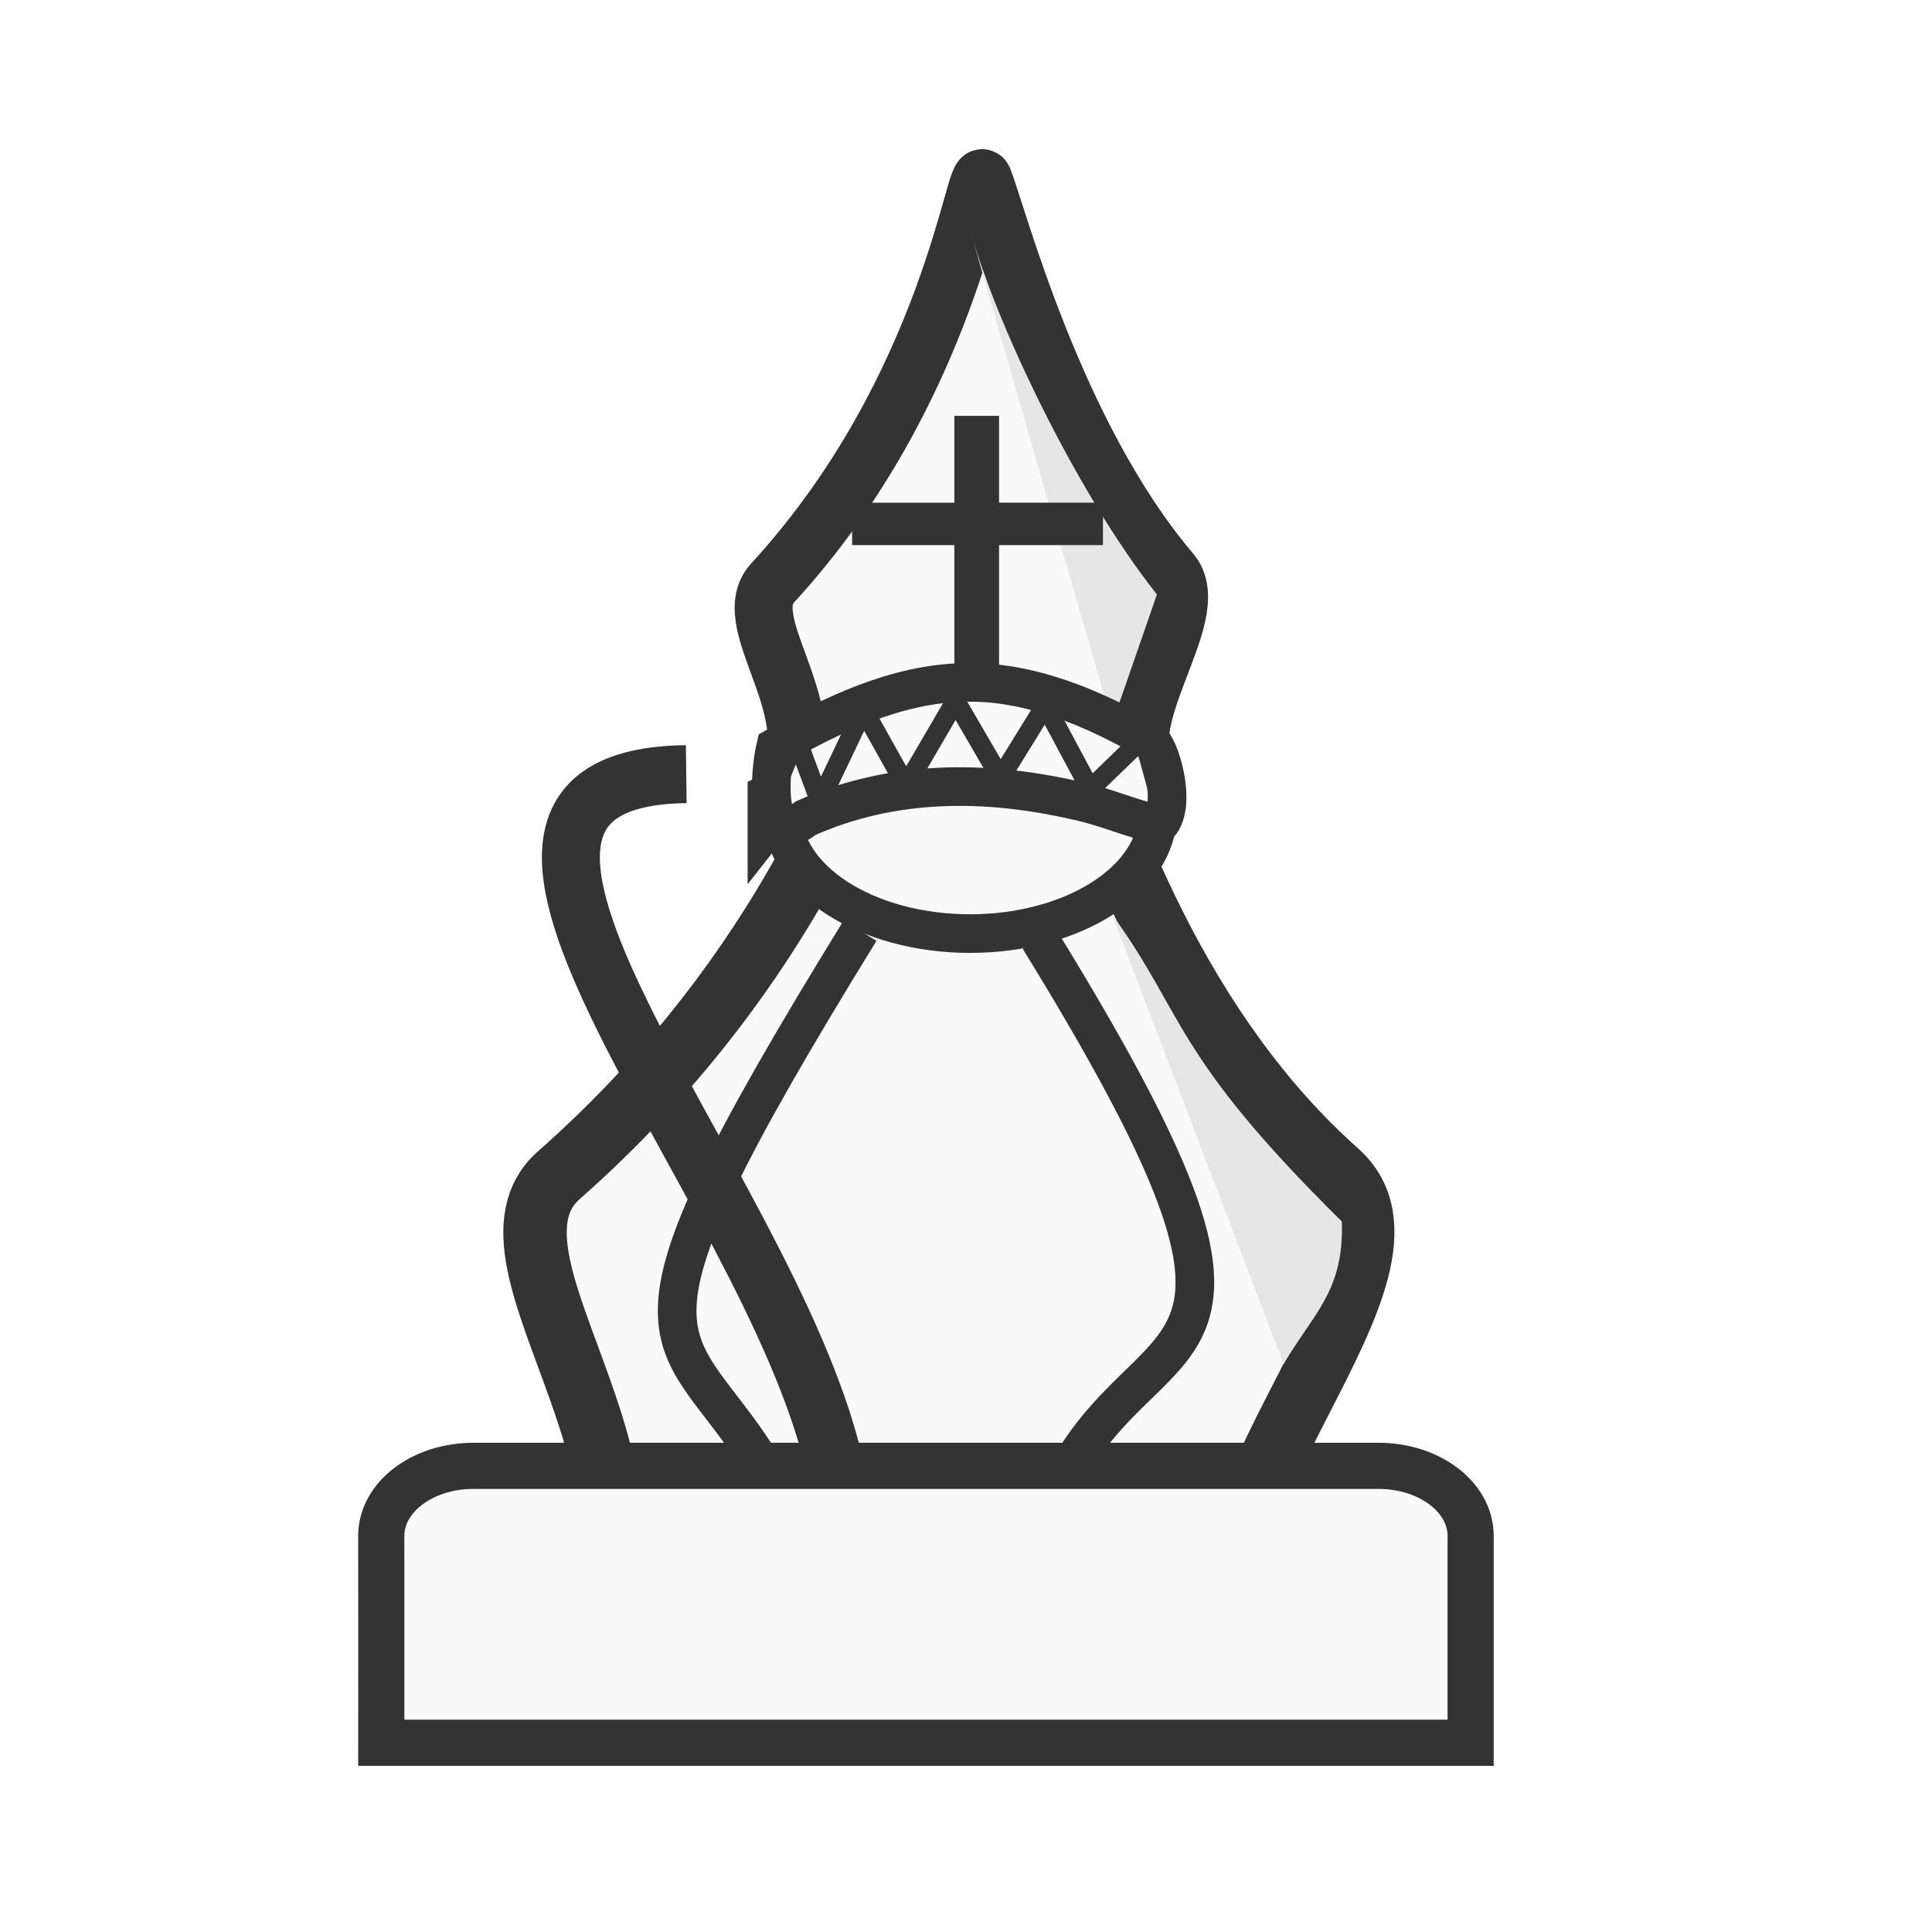
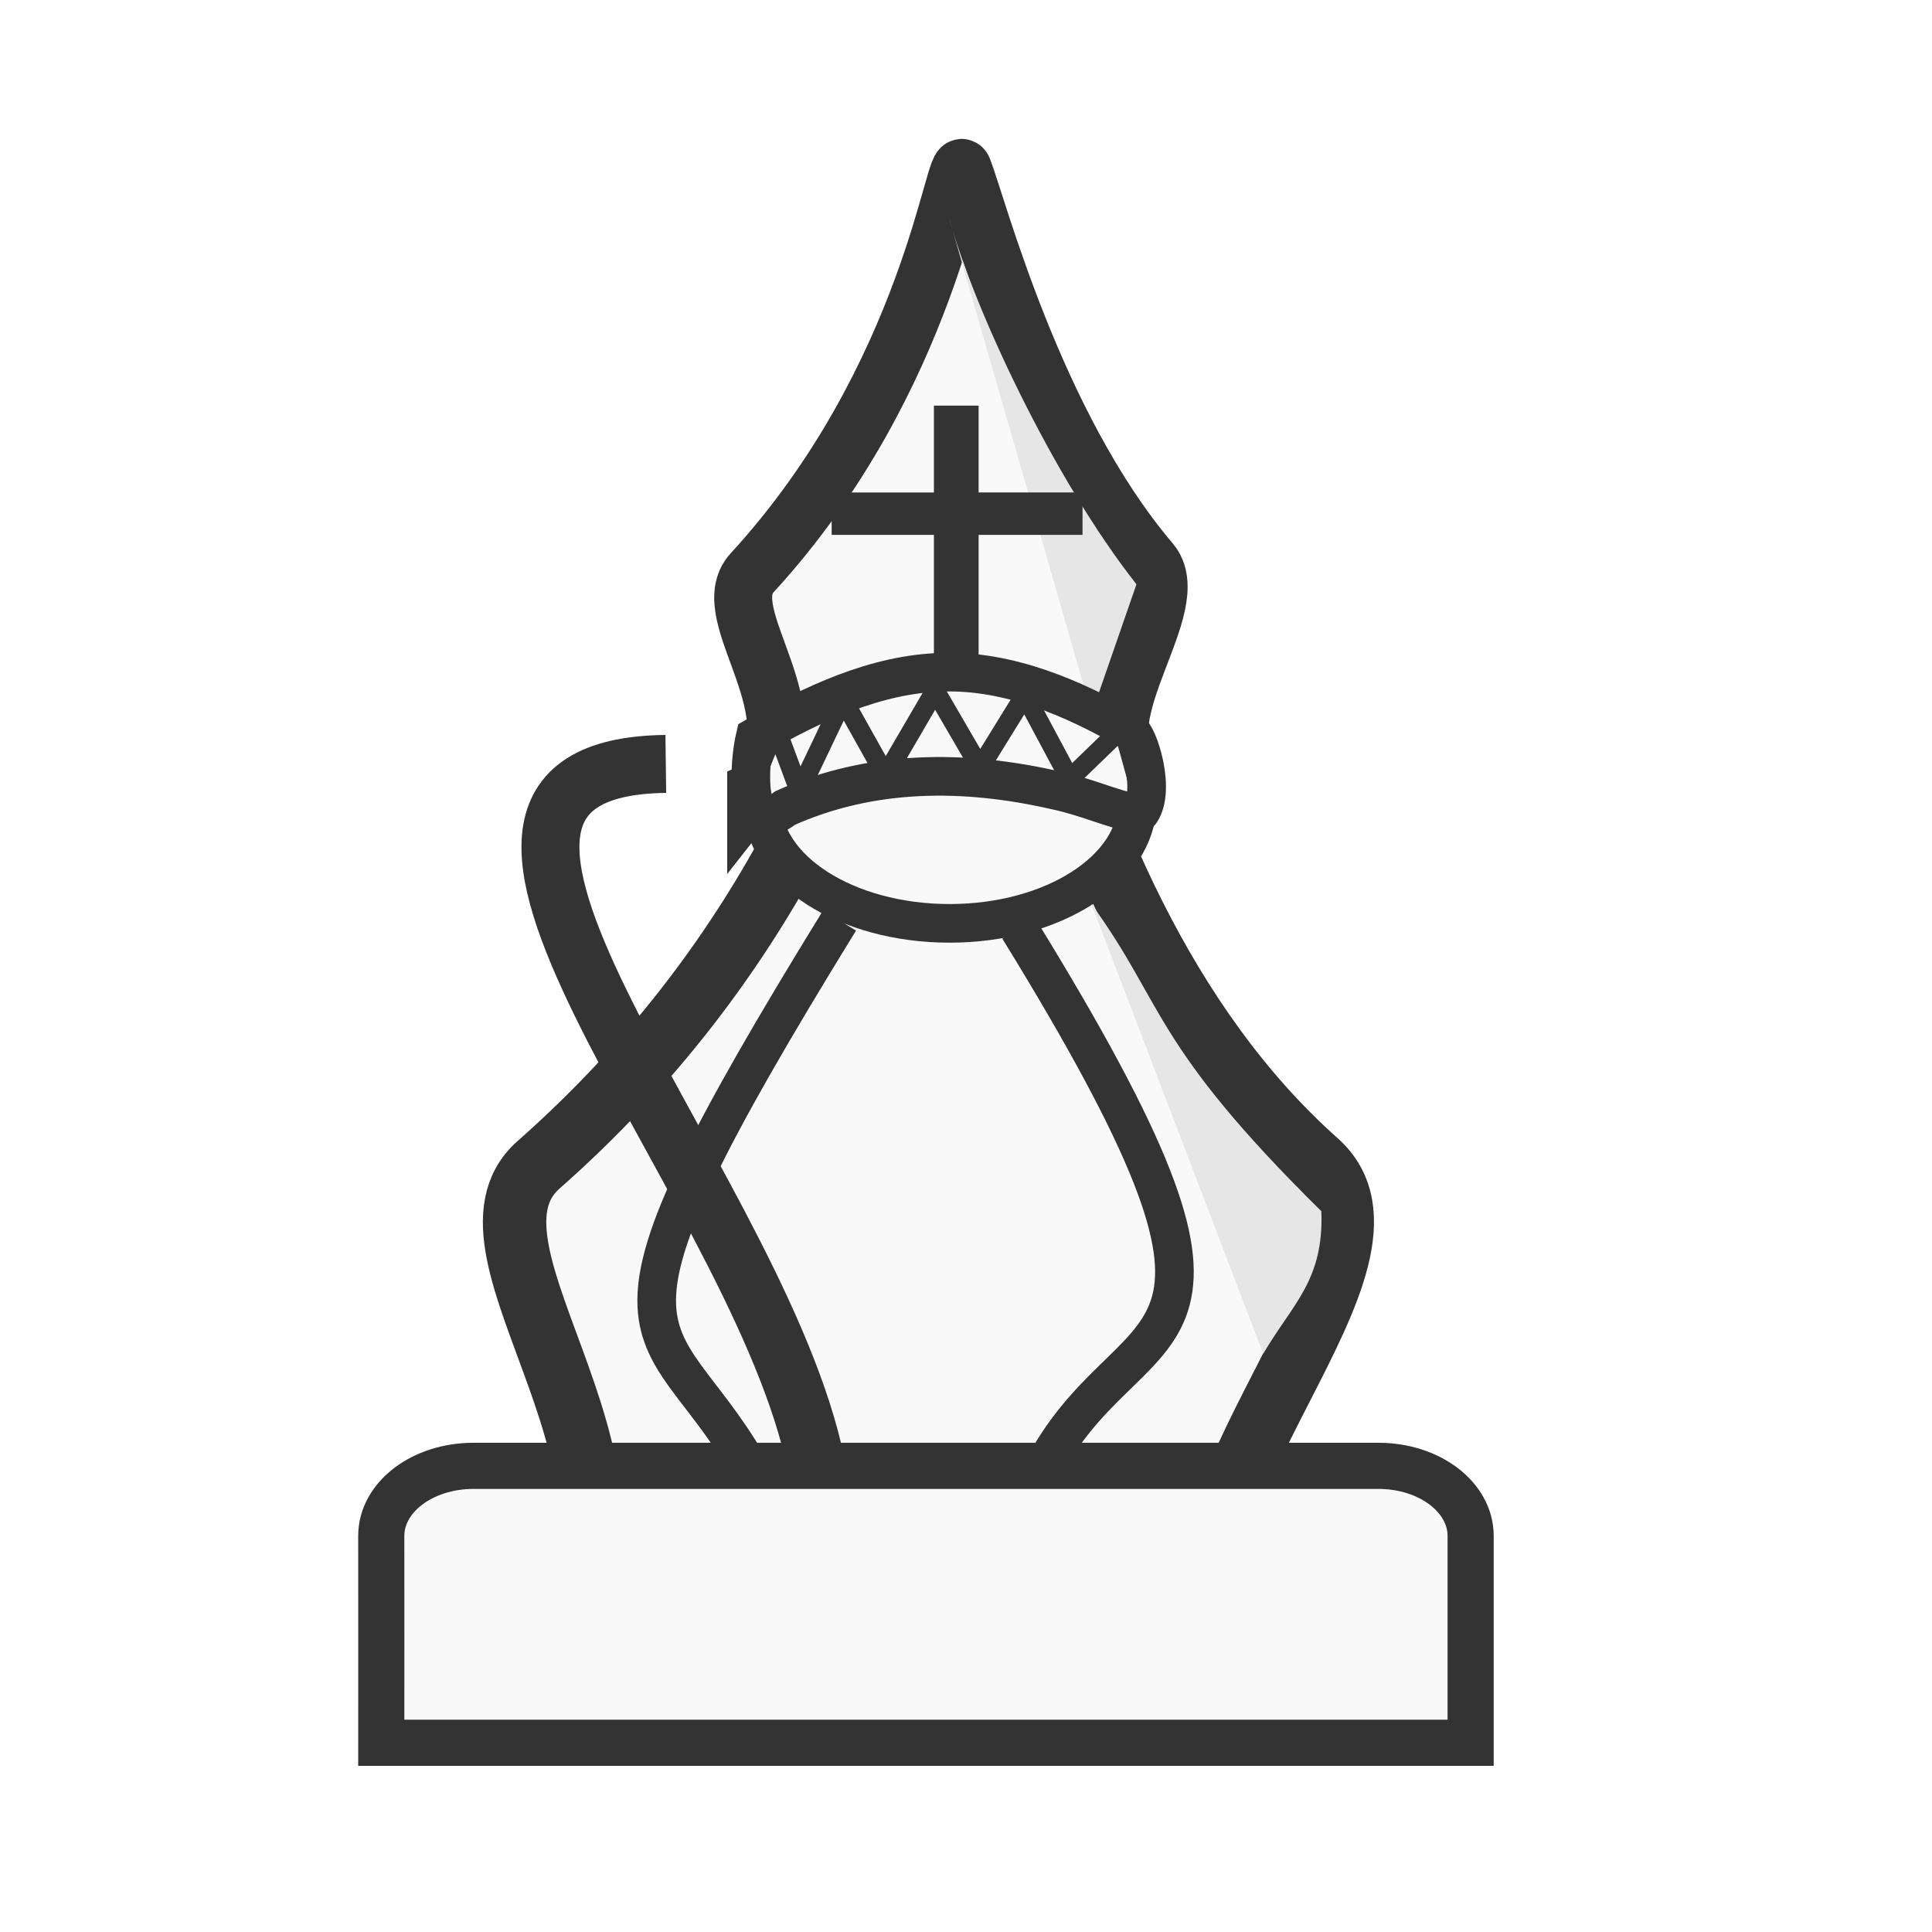
<svg xmlns="http://www.w3.org/2000/svg" width="50mm" height="50mm" clip-rule="evenodd" fill-rule="evenodd" image-rendering="optimizeQuality" shape-rendering="geometricPrecision" text-rendering="geometricPrecision" version="1.1" viewBox="0 0 50 50" id="svg9033">
  <defs id="defs9037" />
-   <path style="clip-rule:evenodd;fill:#f9f9f9;fill-opacity:1;fill-rule:evenodd;stroke:#333333;stroke-width:1.641;stroke-linecap:butt;stroke-linejoin:miter;stroke-opacity:1;image-rendering:optimizeQuality;shape-rendering:geometricPrecision;text-rendering:geometricPrecision" d="M 14.706,43.228 C 18.315,38.465 11.911,32.665 14.466,30.411 26.2,20.061 24.624,5.585 25.11,6.818 25.957,8.964 26.671,23.275 34.601,30.333 c 2.863,2.548 -4.575,8.897 -2.192,12.445 -10.702,-7.094 -6.651,-4.471 -17.703,0.45 z" id="path4028-5" />
-   <path style="fill:none;fill-rule:evenodd;stroke:#333333;stroke-width:1;stroke-linecap:butt;stroke-linejoin:miter;stroke-opacity:1" d="M 22.257,24.087 C 15.182,35.572 17.507,34.105 19.871,38.154" id="path3218-4" />
+   <path style="clip-rule:evenodd;fill:#f9f9f9;fill-opacity:1;fill-rule:evenodd;stroke:#333333;stroke-width:1.641;stroke-linecap:butt;stroke-linejoin:miter;stroke-opacity:1;image-rendering:optimizeQuality;shape-rendering:geometricPrecision;text-rendering:geometricPrecision" d="M 14.177,42.964 C 17.786,38.2 11.382,32.401 13.937,30.146 25.671,19.796 24.094,5.32 24.581,6.554 c 0.847,2.145 1.561,16.457 9.491,23.515 2.863,2.548 -4.575,8.897 -2.192,12.445 -10.702,-7.094 -6.651,-4.471 -17.703,0.45 z" id="path4028-5" />
+   <path style="fill:none;fill-rule:evenodd;stroke:#333333;stroke-width:1;stroke-linecap:butt;stroke-linejoin:miter;stroke-opacity:1" d="m 21.728,23.822 c -7.075,11.485 -4.75,10.018 -2.387,14.067" id="path3218-4" />
  <path id="rect4661-3-4-1-5-6-4-3-0-1" d="m 12.254,37.936 c -1.323,0 -2.387,0.809 -2.387,1.814 0.004,1.794 -4.2e-4,3.736 0,5.353 H 38.06 c -10e-5,-1.974 0,-3.496 0,-5.353 0,-1.005 -1.065,-1.814 -2.387,-1.814 z" style="opacity:1;fill:#f9f9f9;fill-opacity:1;stroke:#333333;stroke-width:1.194;stroke-linecap:square;stroke-linejoin:miter;stroke-miterlimit:4;stroke-dasharray:none;stroke-dashoffset:0;stroke-opacity:1;paint-order:fill markers stroke" />
-   <g id="g3201" transform="translate(1.190625,1.852083)">
+   <g id="g3201" transform="translate(0.6614584,1.5875)">
    <ellipse style="opacity:1;fill:#f9f9f9;fill-opacity:1;stroke:#333333;stroke-width:1;stroke-linecap:square;stroke-linejoin:miter;stroke-miterlimit:4;stroke-dasharray:none;stroke-dashoffset:0;stroke-opacity:1;paint-order:fill markers stroke" id="path1041-5-8-4-6" cx="23.914" cy="19.183" rx="4.857" ry="3.126" />
    <path id="path4028" d="m 18.908,18.867 c 1.62,-2.058 -1.116,-4.528 -0.105,-5.63 4.646,-5.064 5.242,-10.987 5.456,-10.445 0.372,0.942 1.834,6.611 4.854,10.164 0.951,1.119 -1.691,3.908 -0.498,5.466 -5.048,-3 -4.935,-1.69 -9.707,0.444 z" style="clip-rule:evenodd;fill:#f9f9f9;fill-opacity:1;fill-rule:evenodd;stroke:#333333;stroke-width:1.5;stroke-linecap:butt;stroke-linejoin:miter;stroke-opacity:1;image-rendering:optimizeQuality;shape-rendering:geometricPrecision;text-rendering:geometricPrecision" />
    <path id="path3001" d="m 23.888,4.009 c 0.636,2.358 2.71,6.792 4.862,9.525 l -1.158,3.34" style="fill:#e6e6e6;fill-opacity:1;fill-rule:evenodd;stroke:none;stroke-width:0.265px;stroke-linecap:butt;stroke-linejoin:miter;stroke-opacity:1" />
    <path id="rect6276-5-3-9" d="m 23.508,8.91 v 0.443 1.805 h -2.646 v 1.097 h 2.646 v 3.865 h 1.157 v -3.865 h 2.689 V 11.157 H 24.665 V 8.91 Z" style="color:#000000;font-style:normal;font-variant:normal;font-weight:normal;font-stretch:normal;font-size:medium;line-height:normal;font-family:sans-serif;font-variant-ligatures:normal;font-variant-position:normal;font-variant-caps:normal;font-variant-numeric:normal;font-variant-alternates:normal;font-feature-settings:normal;text-indent:0;text-align:start;text-decoration:none;text-decoration-line:none;text-decoration-style:solid;text-decoration-color:#000000;letter-spacing:normal;word-spacing:normal;text-transform:none;writing-mode:lr-tb;direction:ltr;text-orientation:mixed;dominant-baseline:auto;baseline-shift:baseline;text-anchor:start;white-space:normal;shape-padding:0;clip-rule:nonzero;display:inline;overflow:visible;visibility:visible;opacity:1;isolation:auto;mix-blend-mode:normal;color-interpolation:sRGB;color-interpolation-filters:linearRGB;solid-color:#000000;solid-opacity:1;vector-effect:none;fill:#333333;fill-opacity:1;fill-rule:nonzero;stroke:none;stroke-width:0.885;stroke-linecap:square;stroke-linejoin:miter;stroke-miterlimit:4;stroke-dasharray:none;stroke-dashoffset:0;stroke-opacity:1;paint-order:fill markers stroke;color-rendering:auto;image-rendering:auto;shape-rendering:auto;text-rendering:auto;enable-background:accumulate" />
    <path style="clip-rule:evenodd;opacity:1;fill:#f9f9f9;fill-opacity:1;fill-rule:evenodd;stroke:#333333;stroke-width:1;stroke-linecap:square;stroke-linejoin:miter;stroke-miterlimit:4;stroke-dasharray:none;stroke-dashoffset:0;stroke-opacity:1;paint-order:fill markers stroke;image-rendering:optimizeQuality;shape-rendering:geometricPrecision;text-rendering:geometricPrecision" d="m 23.739,15.81 c -1.739,0.037 -3.393,0.833 -4.857,1.67 -0.161,0.676 -0.311,2.708 0.777,1.843 2.229,-0.999 4.649,-1 7.026,-0.451 0.728,0.151 1.401,0.465 2.124,0.616 0.482,-0.544 -0.007,-2.095 -0.25,-2.179 -1.44,-0.831 -3.114,-1.552 -4.82,-1.499 z" id="path11530-8-4" />
    <path id="path4081" d="m 28.948,19.235 -0.55,-1.996 -1.375,1.331 -1.161,-2.17 -1.161,1.881 -1.161,-1.996 -1.283,2.199 -1.1,-1.967 -1.13,2.372 -0.611,-1.649 -0.764,1.881" style="clip-rule:evenodd;fill:none;fill-rule:evenodd;stroke:#333333;stroke-width:0.5;stroke-linecap:butt;stroke-linejoin:miter;stroke-opacity:1;image-rendering:optimizeQuality;shape-rendering:geometricPrecision;text-rendering:geometricPrecision" />
  </g>
-   <path style="fill:none;fill-rule:evenodd;stroke:#333333;stroke-width:1.5;stroke-linecap:butt;stroke-linejoin:miter;stroke-opacity:1" d="m 17.76,20.035 c -7.855,0.097 2.076,10.441 3.818,17.803" id="path2093" />
-   <path style="fill:none;fill-rule:evenodd;stroke:#333333;stroke-width:1;stroke-linecap:butt;stroke-linejoin:miter;stroke-opacity:1" d="m 26.894,24.294 c 7.075,11.485 3.163,9.621 0.799,13.67" id="path3218" />
-   <path style="fill:#e6e6e6;fill-rule:evenodd;stroke:none;stroke-width:0.265px;stroke-linecap:butt;stroke-linejoin:miter;stroke-opacity:1;fill-opacity:1" d="m 28.773,23.657 c 1.905,2.615 1.542,3.602 5.953,7.954 0.066,1.795 -0.743,2.389 -1.505,3.688" id="path3235" />
+   <path style="fill:none;fill-rule:evenodd;stroke:#333333;stroke-width:1.5;stroke-linecap:butt;stroke-linejoin:miter;stroke-opacity:1" d="m 17.231,19.77 c -7.855,0.097 2.076,10.441 3.818,17.803" id="path2093" />
+   <path style="fill:none;fill-rule:evenodd;stroke:#333333;stroke-width:1;stroke-linecap:butt;stroke-linejoin:miter;stroke-opacity:1" d="m 26.365,24.029 c 7.075,11.485 3.163,9.621 0.799,13.67" id="path3218" />
+   <path style="fill:#e6e6e6;fill-opacity:1;fill-rule:evenodd;stroke:none;stroke-width:0.265px;stroke-linecap:butt;stroke-linejoin:miter;stroke-opacity:1" d="m 28.244,23.393 c 1.905,2.615 1.542,3.602 5.953,7.954 0.066,1.795 -0.743,2.389 -1.505,3.688" id="path3235" />
</svg>
